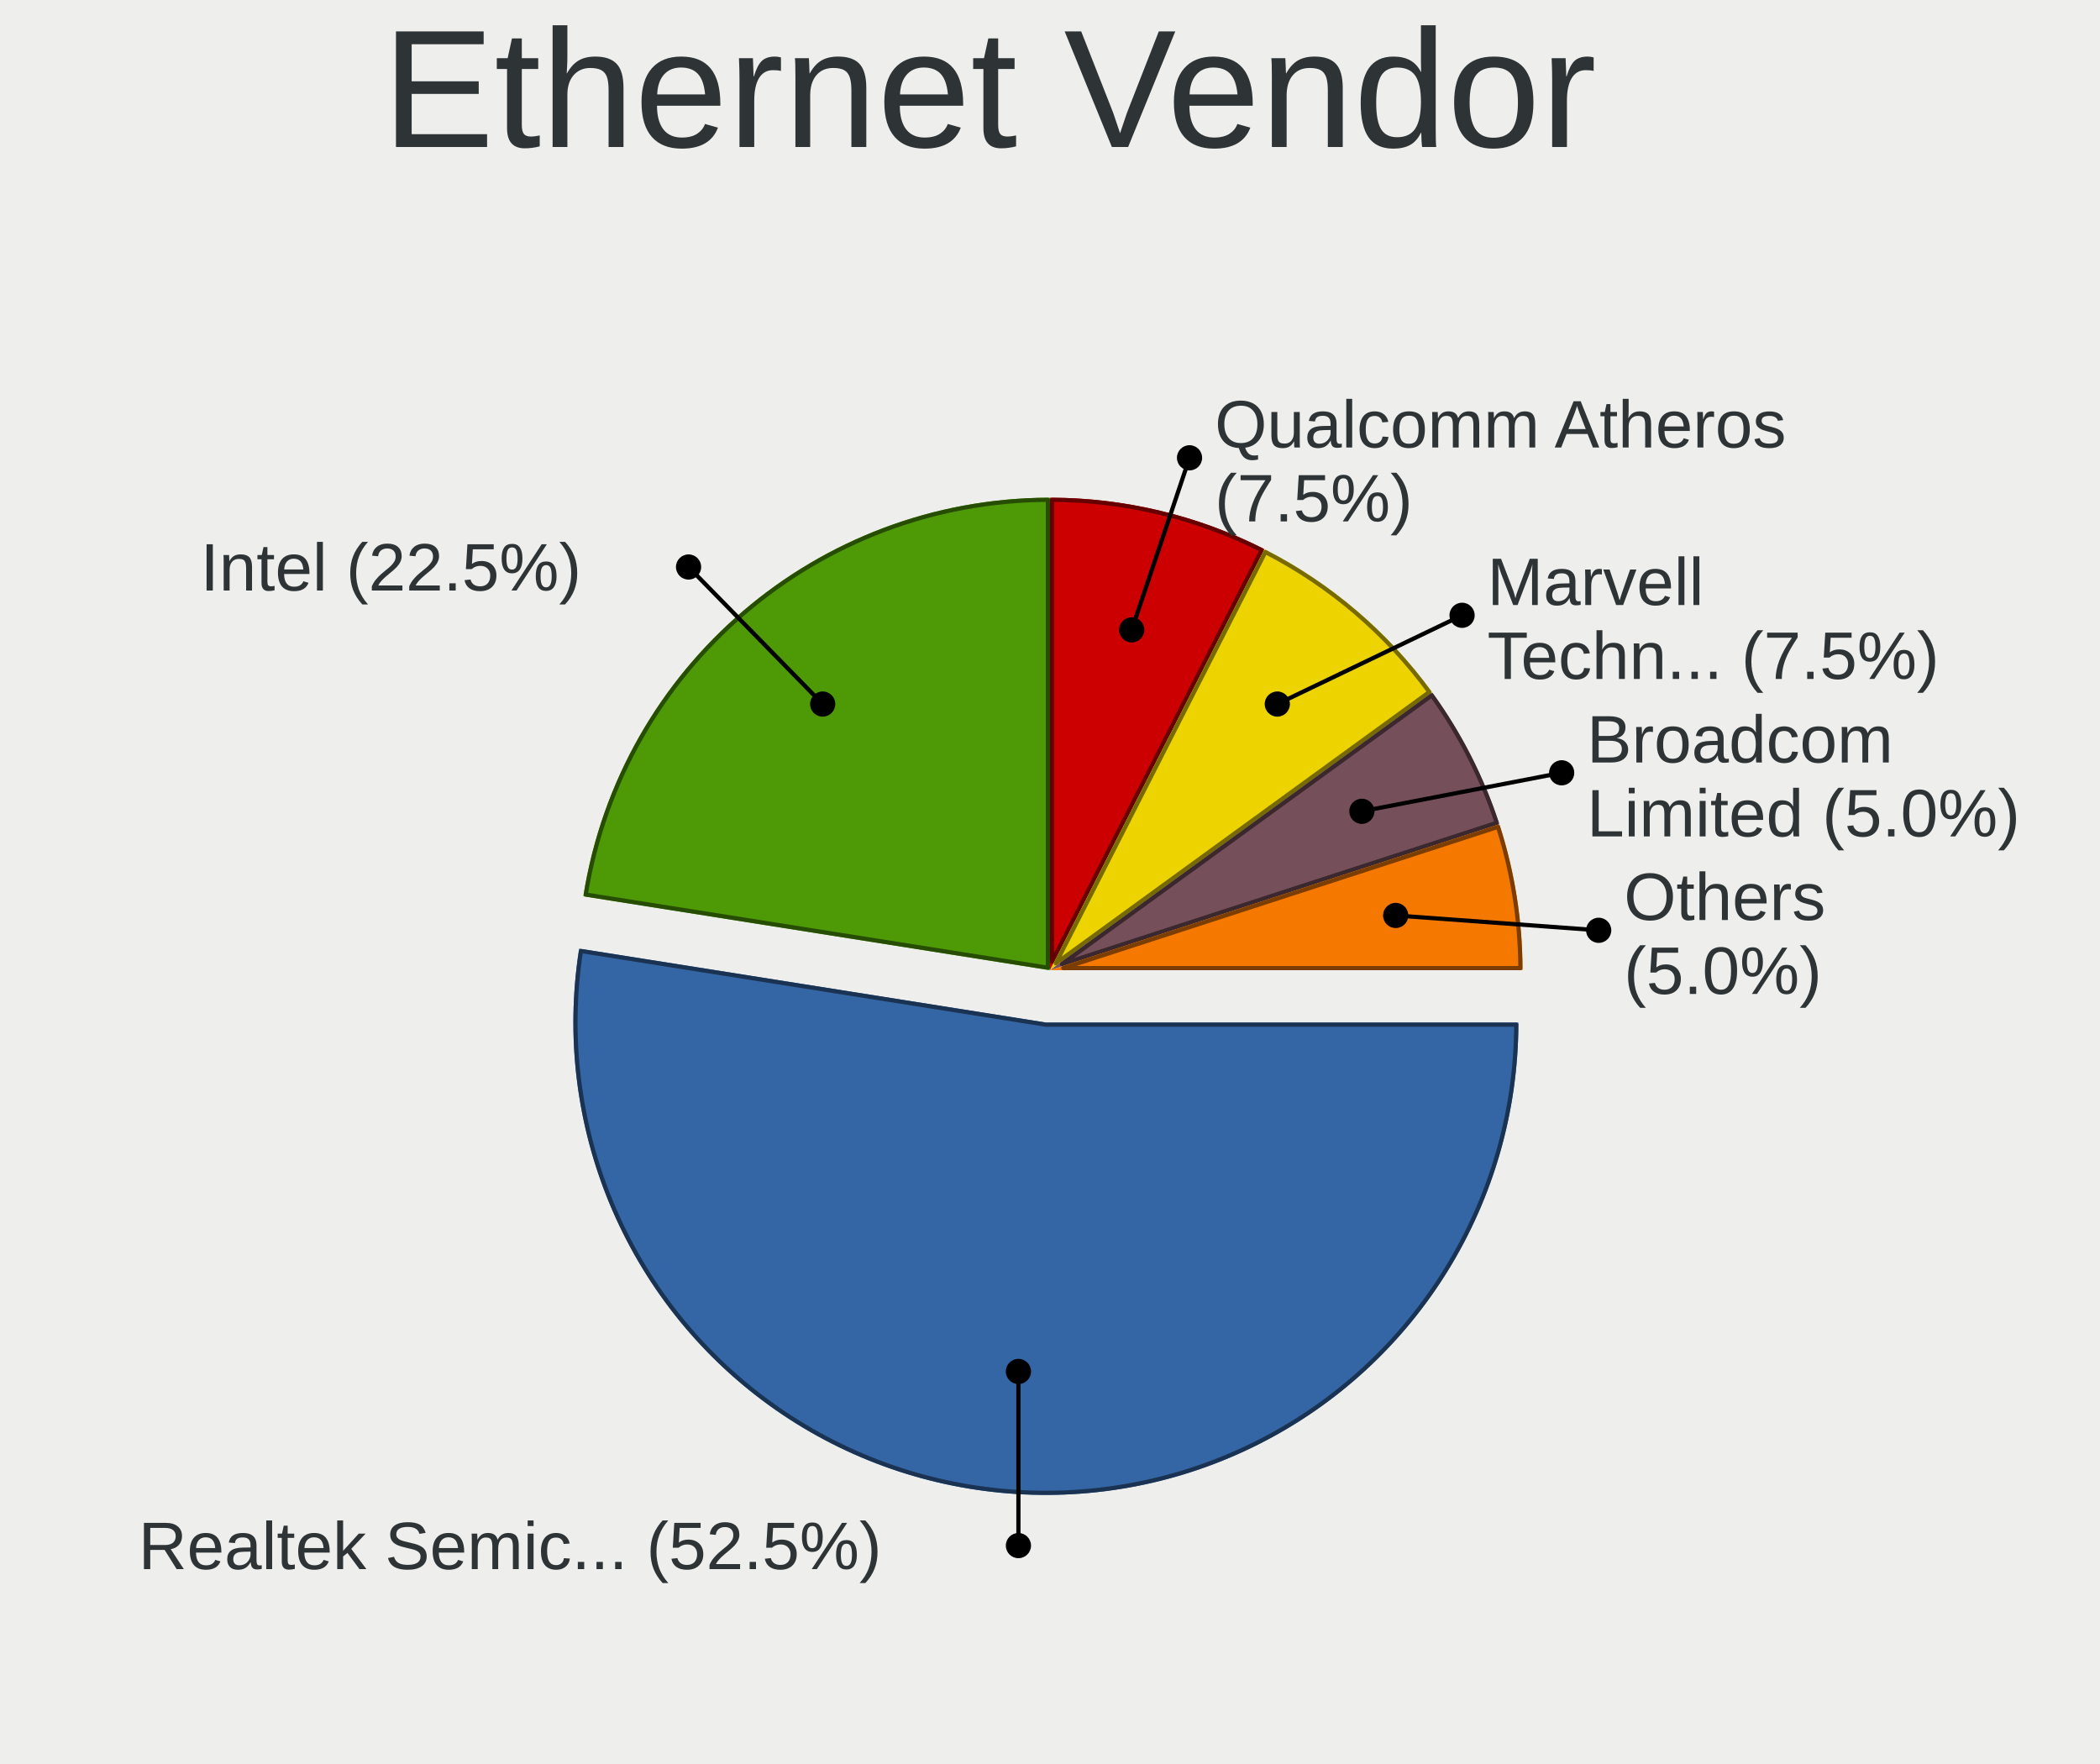
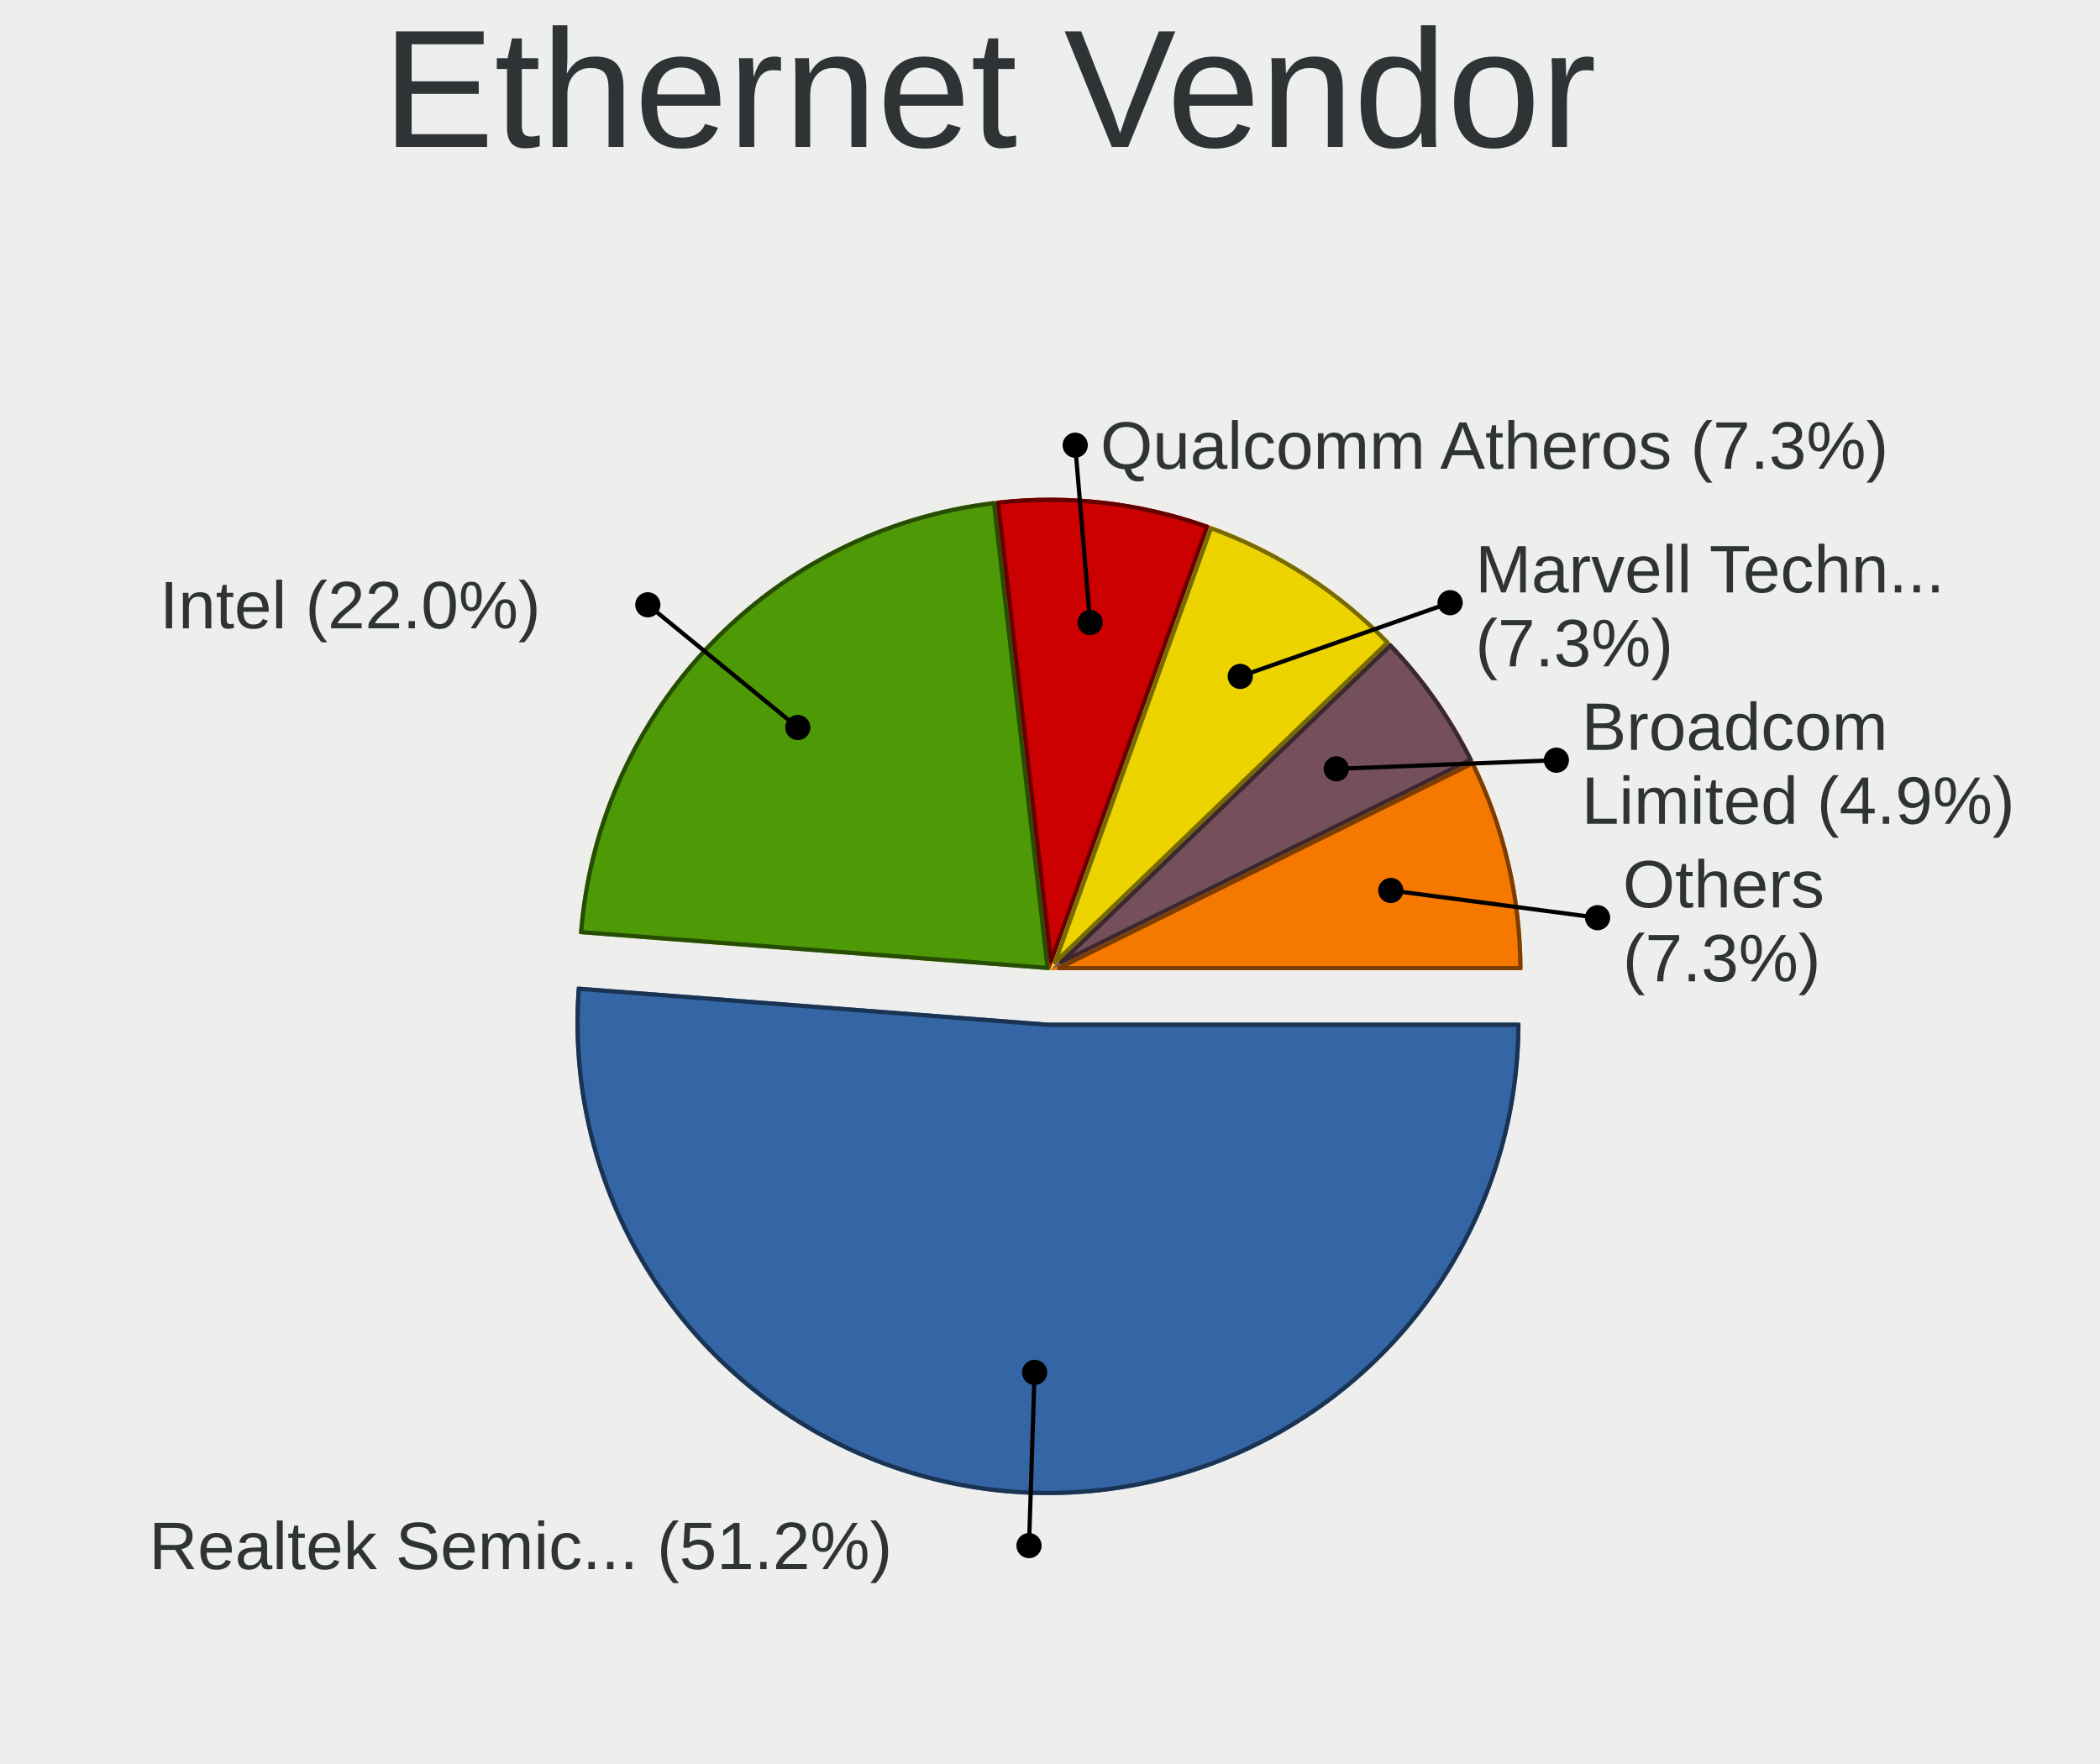
<svg xmlns="http://www.w3.org/2000/svg" width="500" height="420" version="1.0" id="ezcGraph">
  <defs />
  <g id="ezcGraphChart" color-rendering="optimizeQuality" shape-rendering="geometricPrecision" text-rendering="optimizeLegibility">
    <path d=" M 0,420 L 0,0 L 500,0 L 500,420 L 0,420 z " style="fill: #eeeeec; fill-opacity: 1.00; stroke: none;" id="ezcGraphPolygon_1" />
    <path d=" M 0,42 L 0,0 L 500,0 L 500,42 L 0,42 z " style="fill: #000000; fill-opacity: 0.00; stroke: none;" id="ezcGraphPolygon_2" />
-     <path d="M 249.02,243.46 L 361.52,243.46 A 112.50,112.50 0 1,1 137.90,225.86 z" style="fill: #3465a4; fill-opacity: 1.00; stroke: none; cursor: pointer;" id="ezcGraphCircleSector_4" />
-     <path d="M 248.98,243.96 L 361.02,243.96 A 112.00,112.00 0 1,1 138.32,226.43 z" style="fill: none; stroke: #1a3352; stroke-width: 1; stroke-opacity: 1.00; stroke-linecap: round; stroke-linejoin: round;" id="ezcGraphCircleSector_5" />
-     <path d="M 250.00,231.00 L 138.89,213.40 A 112.50,112.50 0 0,1 250.00,118.50 z" style="fill: #4e9a06; fill-opacity: 1.00; stroke: none; cursor: pointer;" id="ezcGraphCircleSector_6" />
-     <path d="M 249.50,230.41 L 139.46,212.99 A 112.00,112.00 0 0,1 249.50,119.00 z" style="fill: none; stroke: #274d03; stroke-width: 1; stroke-opacity: 1.00; stroke-linecap: round; stroke-linejoin: round;" id="ezcGraphCircleSector_7" />
-     <path d="M 250.00,231.00 L 250.00,118.50 A 112.50,112.50 0 0,1 301.07,130.76 z" style="fill: #cc0000; fill-opacity: 1.00; stroke: none; cursor: pointer;" id="ezcGraphCircleSector_8" />
-     <path d="M 250.50,228.92 L 250.50,119.00 A 112.00,112.00 0 0,1 300.40,130.98 z" style="fill: none; stroke: #660000; stroke-width: 1; stroke-opacity: 1.00; stroke-linecap: round; stroke-linejoin: round;" id="ezcGraphCircleSector_9" />
-     <path d="M 250.00,231.00 L 301.07,130.76 A 112.50,112.50 0 0,1 341.01,164.87 z" style="fill: #edd400; fill-opacity: 1.00; stroke: none; cursor: pointer;" id="ezcGraphCircleSector_10" />
-     <path d="M 251.39,229.37 L 301.29,131.43 A 112.00,112.00 0 0,1 340.32,164.76 z" style="fill: none; stroke: #776a00; stroke-width: 1; stroke-opacity: 1.00; stroke-linecap: round; stroke-linejoin: round;" id="ezcGraphCircleSector_11" />
-     <path d="M 250.00,231.00 L 341.01,164.87 A 112.50,112.50 0 0,1 356.99,196.24 z" style="fill: #75505b; fill-opacity: 1.00; stroke: none; cursor: pointer;" id="ezcGraphCircleSector_12" />
-     <path d="M 252.85,229.55 L 340.90,165.57 A 112.00,112.00 0 0,1 356.36,195.91 z" style="fill: none; stroke: #3b282e; stroke-width: 1; stroke-opacity: 1.00; stroke-linecap: round; stroke-linejoin: round;" id="ezcGraphCircleSector_13" />
-     <path d="M 250.00,231.00 L 356.99,196.24 A 112.50,112.50 0 0,1 362.50,231.00 z" style="fill: #f57900; fill-opacity: 1.00; stroke: none;" id="ezcGraphCircleSector_14" />
-     <path d="M 253.16,230.50 L 356.67,196.87 A 112.00,112.00 0 0,1 362.00,230.50 z" style="fill: none; stroke: #7b3d00; stroke-width: 1; stroke-opacity: 1.00; stroke-linecap: round; stroke-linejoin: round;" id="ezcGraphCircleSector_15" />
-     <path d=" M 195.879,167.633 L 163.944,135" style="fill: none; stroke: #000000; stroke-width: 1; stroke-opacity: 1.00; stroke-linecap: round; stroke-linejoin: round;" id="ezcGraphLine_16" />
-     <ellipse cx="195.879" cy="167.633" rx="3" ry="3" style="fill: #000000; fill-opacity: 1.00; stroke: none;" id="ezcGraphCircle_17" />
-     <ellipse cx="163.944" cy="135" rx="3" ry="3" style="fill: #000000; fill-opacity: 1.00; stroke: none;" id="ezcGraphCircle_18" />
-     <path d=" M 242.481,326.538 L 242.481,368" style="fill: none; stroke: #000000; stroke-width: 1; stroke-opacity: 1.00; stroke-linecap: round; stroke-linejoin: round;" id="ezcGraphLine_20" />
-     <ellipse cx="242.481" cy="326.538" rx="3" ry="3" style="fill: #000000; fill-opacity: 1.00; stroke: none;" id="ezcGraphCircle_21" />
-     <ellipse cx="242.481" cy="368" rx="3" ry="3" style="fill: #000000; fill-opacity: 1.00; stroke: none;" id="ezcGraphCircle_22" />
-     <path d=" M 269.454,149.969 L 283.221,109" style="fill: none; stroke: #000000; stroke-width: 1; stroke-opacity: 1.00; stroke-linecap: round; stroke-linejoin: round;" id="ezcGraphLine_24" />
-     <ellipse cx="269.454" cy="149.969" rx="3" ry="3" style="fill: #000000; fill-opacity: 1.00; stroke: none;" id="ezcGraphCircle_25" />
-     <ellipse cx="283.221" cy="109" rx="3" ry="3" style="fill: #000000; fill-opacity: 1.00; stroke: none;" id="ezcGraphCircle_26" />
-     <path d=" M 304.121,167.633 L 348.113,146.5" style="fill: none; stroke: #000000; stroke-width: 1; stroke-opacity: 1.00; stroke-linecap: round; stroke-linejoin: round;" id="ezcGraphLine_28" />
-     <ellipse cx="304.121" cy="167.633" rx="3" ry="3" style="fill: #000000; fill-opacity: 1.00; stroke: none;" id="ezcGraphCircle_29" />
-     <ellipse cx="348.113" cy="146.5" rx="3" ry="3" style="fill: #000000; fill-opacity: 1.00; stroke: none;" id="ezcGraphCircle_30" />
-     <path d=" M 324.25,193.167 L 371.827,184" style="fill: none; stroke: #000000; stroke-width: 1; stroke-opacity: 1.00; stroke-linecap: round; stroke-linejoin: round;" id="ezcGraphLine_32" />
-     <ellipse cx="324.25" cy="193.167" rx="3" ry="3" style="fill: #000000; fill-opacity: 1.00; stroke: none;" id="ezcGraphCircle_33" />
-     <ellipse cx="371.827" cy="184" rx="3" ry="3" style="fill: #000000; fill-opacity: 1.00; stroke: none;" id="ezcGraphCircle_34" />
-     <path d=" M 332.307,217.964 L 380.639,221.5" style="fill: none; stroke: #000000; stroke-width: 1; stroke-opacity: 1.00; stroke-linecap: round; stroke-linejoin: round;" id="ezcGraphLine_36" />
-     <ellipse cx="332.307" cy="217.964" rx="3" ry="3" style="fill: #000000; fill-opacity: 1.00; stroke: none;" id="ezcGraphCircle_37" />
-     <ellipse cx="380.639" cy="221.5" rx="3" ry="3" style="fill: #000000; fill-opacity: 1.00; stroke: none;" id="ezcGraphCircle_38" />
+     <path d="M 249.52,243.49 L 362.02,243.49 A 112.50,112.50 0 1,1 137.35,234.88 z" style="fill: #3465a4; fill-opacity: 1.00; stroke: none; cursor: pointer;" id="ezcGraphCircleSector_4" />
+     <path d="M 249.50,243.99 L 361.52,243.99 A 112.00,112.00 0 1,1 137.81,235.42 z" style="fill: none; stroke: #1a3352; stroke-width: 1; stroke-opacity: 1.00; stroke-linecap: round; stroke-linejoin: round;" id="ezcGraphCircleSector_5" />
+     <path d="M 250.00,231.00 L 137.83,222.39 A 112.50,112.50 0 0,1 237.10,119.24 z" style="fill: #4e9a06; fill-opacity: 1.00; stroke: none; cursor: pointer;" id="ezcGraphCircleSector_6" />
+     <path d="M 249.43,230.46 L 138.37,221.93 A 112.00,112.00 0 0,1 236.66,119.80 z" style="fill: none; stroke: #274d03; stroke-width: 1; stroke-opacity: 1.00; stroke-linecap: round; stroke-linejoin: round;" id="ezcGraphCircleSector_7" />
+     <path d="M 250.00,231.00 L 237.10,119.24 A 112.50,112.50 0 0,1 288.03,125.12 z" style="fill: #cc0000; fill-opacity: 1.00; stroke: none; cursor: pointer;" id="ezcGraphCircleSector_8" />
+     <path d="M 250.25,228.82 L 237.65,119.68 A 112.00,112.00 0 0,1 287.39,125.42 z" style="fill: none; stroke: #660000; stroke-width: 1; stroke-opacity: 1.00; stroke-linecap: round; stroke-linejoin: round;" id="ezcGraphCircleSector_9" />
+     <path d="M 250.00,231.00 L 288.03,125.12 A 112.50,112.50 0 0,1 331.06,152.99 z" style="fill: #edd400; fill-opacity: 1.00; stroke: none; cursor: pointer;" id="ezcGraphCircleSector_10" />
+     <path d="M 251.19,229.16 L 288.33,125.76 A 112.00,112.00 0 0,1 330.35,152.98 z" style="fill: none; stroke: #776a00; stroke-width: 1; stroke-opacity: 1.00; stroke-linecap: round; stroke-linejoin: round;" id="ezcGraphCircleSector_11" />
+     <path d="M 250.00,231.00 L 331.06,152.99 A 112.50,112.50 0 0,1 350.82,181.08 z" style="fill: #75505b; fill-opacity: 1.00; stroke: none; cursor: pointer;" id="ezcGraphCircleSector_12" />
+     <path d="M 252.68,229.12 L 331.05,153.70 A 112.00,112.00 0 0,1 350.15,180.86 z" style="fill: none; stroke: #3b282e; stroke-width: 1; stroke-opacity: 1.00; stroke-linecap: round; stroke-linejoin: round;" id="ezcGraphCircleSector_13" />
+     <path d="M 250.00,231.00 L 350.82,181.08 A 112.50,112.50 0 0,1 362.50,231.00 z" style="fill: #f57900; fill-opacity: 1.00; stroke: none;" id="ezcGraphCircleSector_14" />
+     <path d="M 252.14,230.50 L 350.59,181.75 A 112.00,112.00 0 0,1 362.00,230.50 z" style="fill: none; stroke: #7b3d00; stroke-width: 1; stroke-opacity: 1.00; stroke-linecap: round; stroke-linejoin: round;" id="ezcGraphCircleSector_15" />
+     <path d=" M 189.957,173.214 L 154.245,144" style="fill: none; stroke: #000000; stroke-width: 1; stroke-opacity: 1.00; stroke-linecap: round; stroke-linejoin: round;" id="ezcGraphLine_16" />
+     <ellipse cx="189.957" cy="173.214" rx="3" ry="3" style="fill: #000000; fill-opacity: 1.00; stroke: none;" id="ezcGraphCircle_17" />
+     <ellipse cx="154.245" cy="144" rx="3" ry="3" style="fill: #000000; fill-opacity: 1.00; stroke: none;" id="ezcGraphCircle_18" />
+     <path d=" M 246.329,326.763 L 245,368" style="fill: none; stroke: #000000; stroke-width: 1; stroke-opacity: 1.00; stroke-linecap: round; stroke-linejoin: round;" id="ezcGraphLine_20" />
+     <ellipse cx="246.329" cy="326.763" rx="3" ry="3" style="fill: #000000; fill-opacity: 1.00; stroke: none;" id="ezcGraphCircle_21" />
+     <ellipse cx="245" cy="368" rx="3" ry="3" style="fill: #000000; fill-opacity: 1.00; stroke: none;" id="ezcGraphCircle_22" />
+     <path d=" M 259.557,148.216 L 256,106" style="fill: none; stroke: #000000; stroke-width: 1; stroke-opacity: 1.00; stroke-linecap: round; stroke-linejoin: round;" id="ezcGraphLine_24" />
+     <ellipse cx="259.557" cy="148.216" rx="3" ry="3" style="fill: #000000; fill-opacity: 1.00; stroke: none;" id="ezcGraphCircle_25" />
+     <ellipse cx="256" cy="106" rx="3" ry="3" style="fill: #000000; fill-opacity: 1.00; stroke: none;" id="ezcGraphCircle_26" />
+     <path d=" M 295.297,161.053 L 345.268,143.5" style="fill: none; stroke: #000000; stroke-width: 1; stroke-opacity: 1.00; stroke-linecap: round; stroke-linejoin: round;" id="ezcGraphLine_28" />
+     <ellipse cx="295.297" cy="161.053" rx="3" ry="3" style="fill: #000000; fill-opacity: 1.00; stroke: none;" id="ezcGraphCircle_29" />
+     <ellipse cx="345.268" cy="143.5" rx="3" ry="3" style="fill: #000000; fill-opacity: 1.00; stroke: none;" id="ezcGraphCircle_30" />
+     <path d=" M 318.161,183.057 L 370.564,181" style="fill: none; stroke: #000000; stroke-width: 1; stroke-opacity: 1.00; stroke-linecap: round; stroke-linejoin: round;" id="ezcGraphLine_32" />
+     <ellipse cx="318.161" cy="183.057" rx="3" ry="3" style="fill: #000000; fill-opacity: 1.00; stroke: none;" id="ezcGraphCircle_33" />
+     <ellipse cx="370.564" cy="181" rx="3" ry="3" style="fill: #000000; fill-opacity: 1.00; stroke: none;" id="ezcGraphCircle_34" />
+     <path d=" M 331.141,212.012 L 380.373,218.5" style="fill: none; stroke: #000000; stroke-width: 1; stroke-opacity: 1.00; stroke-linecap: round; stroke-linejoin: round;" id="ezcGraphLine_36" />
+     <ellipse cx="331.141" cy="212.012" rx="3" ry="3" style="fill: #000000; fill-opacity: 1.00; stroke: none;" id="ezcGraphCircle_37" />
+     <ellipse cx="380.373" cy="218.5" rx="3" ry="3" style="fill: #000000; fill-opacity: 1.00; stroke: none;" id="ezcGraphCircle_38" />
    <g id="ezcGraphTextBox_3">
      <path d=" M 90.5,42 L 90.5,0.5 L 410,0.5 L 410,42 L 90.5,42 z " style="fill: #ffffff; fill-opacity: 0.00; stroke: none;" id="ezcGraphPolygon_40" />
      <text id="ezcGraphTextBox_3_text" x="91" text-length="318px" y="35" style="font-size: 40px; font-family: 'Arial'; fill: #2e3436; fill-opacity: 1.00; stroke: none;">Ethernet Vendor</text>
    </g>
    <g id="ezcGraphTextBox_19" style=" cursor: pointer;">
-       <path d=" M 47.204,144 L 47.204,126.5 L 158.944,126.5 L 158.944,144 L 47.204,144 z " style="fill: #ffffff; fill-opacity: 0.00; stroke: none;" id="ezcGraphPolygon_41" />
-       <text id="ezcGraphTextBox_19_text" x="47.704" text-length="110.24px" y="140.6" style="font-size: 16px; font-family: 'Arial'; fill: #2e3436; fill-opacity: 1.00; stroke: none;">Intel (22.5%)</text>
+       <path d=" M 37.505,153 L 37.505,135.5 L 149.245,135.5 L 149.245,153 L 37.505,153 z " style="fill: #ffffff; fill-opacity: 0.00; stroke: none;" id="ezcGraphPolygon_41" />
+       <text id="ezcGraphTextBox_19_text" x="38.005" text-length="110.24px" y="149.6" style="font-size: 16px; font-family: 'Arial'; fill: #2e3436; fill-opacity: 1.00; stroke: none;">Intel (22.0%)</text>
    </g>
    <g id="ezcGraphTextBox_23" style=" cursor: pointer;">
-       <path d=" M 32.461,377 L 32.461,359.5 L 237.481,359.5 L 237.481,377 L 32.461,377 z " style="fill: #ffffff; fill-opacity: 0.00; stroke: none;" id="ezcGraphPolygon_42" />
-       <text id="ezcGraphTextBox_23_text" x="32.961" text-length="203.52px" y="373.6" style="font-size: 16px; font-family: 'Arial'; fill: #2e3436; fill-opacity: 1.00; stroke: none;">Realtek Semic... (52.5%)</text>
+       <path d=" M 34.98,377 L 34.98,359.5 L 240,359.5 L 240,377 L 34.98,377 z " style="fill: #ffffff; fill-opacity: 0.00; stroke: none;" id="ezcGraphPolygon_42" />
+       <text id="ezcGraphTextBox_23_text" x="35.48" text-length="203.52px" y="373.6" style="font-size: 16px; font-family: 'Arial'; fill: #2e3436; fill-opacity: 1.00; stroke: none;">Realtek Semic... (51.2%)</text>
    </g>
    <g id="ezcGraphTextBox_27" style=" cursor: pointer;">
-       <path d=" M 288.721,126.05 L 288.721,92.45 L 425.901,92.45 L 425.901,126.05 L 288.721,126.05 z " style="fill: #ffffff; fill-opacity: 0.00; stroke: none;" id="ezcGraphPolygon_43" />
-       <text id="ezcGraphTextBox_27_text" x="289.221" text-length="135.68px" y="106.55" style="font-size: 16px; font-family: 'Arial'; fill: #2e3436; fill-opacity: 1.00; stroke: none;">Qualcomm Atheros</text>
-       <text id="ezcGraphTextBox_27_text" x="289.221" text-length="50.88px" y="124.15" style="font-size: 16px; font-family: 'Arial'; fill: #2e3436; fill-opacity: 1.00; stroke: none;">(7.5%)</text>
+       <path d=" M 261.5,115 L 261.5,97.5 L 458.04,97.5 L 458.04,115 L 261.5,115 z " style="fill: #ffffff; fill-opacity: 0.00; stroke: none;" id="ezcGraphPolygon_43" />
+       <text id="ezcGraphTextBox_27_text" x="262" text-length="195.04px" y="111.6" style="font-size: 16px; font-family: 'Arial'; fill: #2e3436; fill-opacity: 1.00; stroke: none;">Qualcomm Atheros (7.3%)</text>
    </g>
    <g id="ezcGraphTextBox_31" style=" cursor: pointer;">
-       <path d=" M 353.613,163.55 L 353.613,129.95 L 482.313,129.95 L 482.313,163.55 L 353.613,163.55 z " style="fill: #ffffff; fill-opacity: 0.00; stroke: none;" id="ezcGraphPolygon_44" />
-       <text id="ezcGraphTextBox_31_text" x="354.113" text-length="59.36px" y="144.05" style="font-size: 16px; font-family: 'Arial'; fill: #2e3436; fill-opacity: 1.00; stroke: none;">Marvell</text>
-       <text id="ezcGraphTextBox_31_text" x="354.113" text-length="127.2px" y="161.65" style="font-size: 16px; font-family: 'Arial'; fill: #2e3436; fill-opacity: 1.00; stroke: none;">Techn... (7.5%)</text>
+       <path d=" M 350.768,160.55 L 350.768,126.95 L 487.948,126.95 L 487.948,160.55 L 350.768,160.55 z " style="fill: #ffffff; fill-opacity: 0.00; stroke: none;" id="ezcGraphPolygon_44" />
+       <text id="ezcGraphTextBox_31_text" x="351.268" text-length="135.68px" y="141.05" style="font-size: 16px; font-family: 'Arial'; fill: #2e3436; fill-opacity: 1.00; stroke: none;">Marvell Techn...</text>
+       <text id="ezcGraphTextBox_31_text" x="351.268" text-length="50.88px" y="158.65" style="font-size: 16px; font-family: 'Arial'; fill: #2e3436; fill-opacity: 1.00; stroke: none;">(7.3%)</text>
    </g>
    <g id="ezcGraphTextBox_35" style=" cursor: pointer;">
-       <path d=" M 377.327,201.05 L 377.327,167.45 L 497.548,167.45 L 497.548,201.05 L 377.327,201.05 z " style="fill: #ffffff; fill-opacity: 0.00; stroke: none;" id="ezcGraphPolygon_45" />
-       <text id="ezcGraphTextBox_35_text" x="377.827" text-length="67.84px" y="181.55" style="font-size: 16px; font-family: 'Arial'; fill: #2e3436; fill-opacity: 1.00; stroke: none;">Broadcom</text>
-       <text id="ezcGraphTextBox_35_text" x="377.827" text-length="118.72px" y="199.15" style="font-size: 16px; font-family: 'Arial'; fill: #2e3436; fill-opacity: 1.00; stroke: none;">Limited (5.0%)</text>
+       <path d=" M 376.064,198.05 L 376.064,164.45 L 496.284,164.45 L 496.284,198.05 L 376.064,198.05 z " style="fill: #ffffff; fill-opacity: 0.00; stroke: none;" id="ezcGraphPolygon_45" />
+       <text id="ezcGraphTextBox_35_text" x="376.564" text-length="67.84px" y="178.55" style="font-size: 16px; font-family: 'Arial'; fill: #2e3436; fill-opacity: 1.00; stroke: none;">Broadcom</text>
+       <text id="ezcGraphTextBox_35_text" x="376.564" text-length="118.72px" y="196.15" style="font-size: 16px; font-family: 'Arial'; fill: #2e3436; fill-opacity: 1.00; stroke: none;">Limited (4.9%)</text>
    </g>
    <g id="ezcGraphTextBox_39">
-       <path d=" M 386.139,238.55 L 386.139,204.95 L 438.519,204.95 L 438.519,238.55 L 386.139,238.55 z " style="fill: #ffffff; fill-opacity: 0.00; stroke: none;" id="ezcGraphPolygon_46" />
-       <text id="ezcGraphTextBox_39_text" x="386.639" text-length="50.88px" y="219.05" style="font-size: 16px; font-family: 'Arial'; fill: #2e3436; fill-opacity: 1.00; stroke: none;">Others</text>
-       <text id="ezcGraphTextBox_39_text" x="386.639" text-length="50.88px" y="236.65" style="font-size: 16px; font-family: 'Arial'; fill: #2e3436; fill-opacity: 1.00; stroke: none;">(5.0%)</text>
+       <path d=" M 385.873,235.55 L 385.873,201.95 L 438.253,201.95 L 438.253,235.55 L 385.873,235.55 z " style="fill: #ffffff; fill-opacity: 0.00; stroke: none;" id="ezcGraphPolygon_46" />
+       <text id="ezcGraphTextBox_39_text" x="386.373" text-length="50.88px" y="216.05" style="font-size: 16px; font-family: 'Arial'; fill: #2e3436; fill-opacity: 1.00; stroke: none;">Others</text>
+       <text id="ezcGraphTextBox_39_text" x="386.373" text-length="50.88px" y="233.65" style="font-size: 16px; font-family: 'Arial'; fill: #2e3436; fill-opacity: 1.00; stroke: none;">(7.3%)</text>
    </g>
  </g>
</svg>
